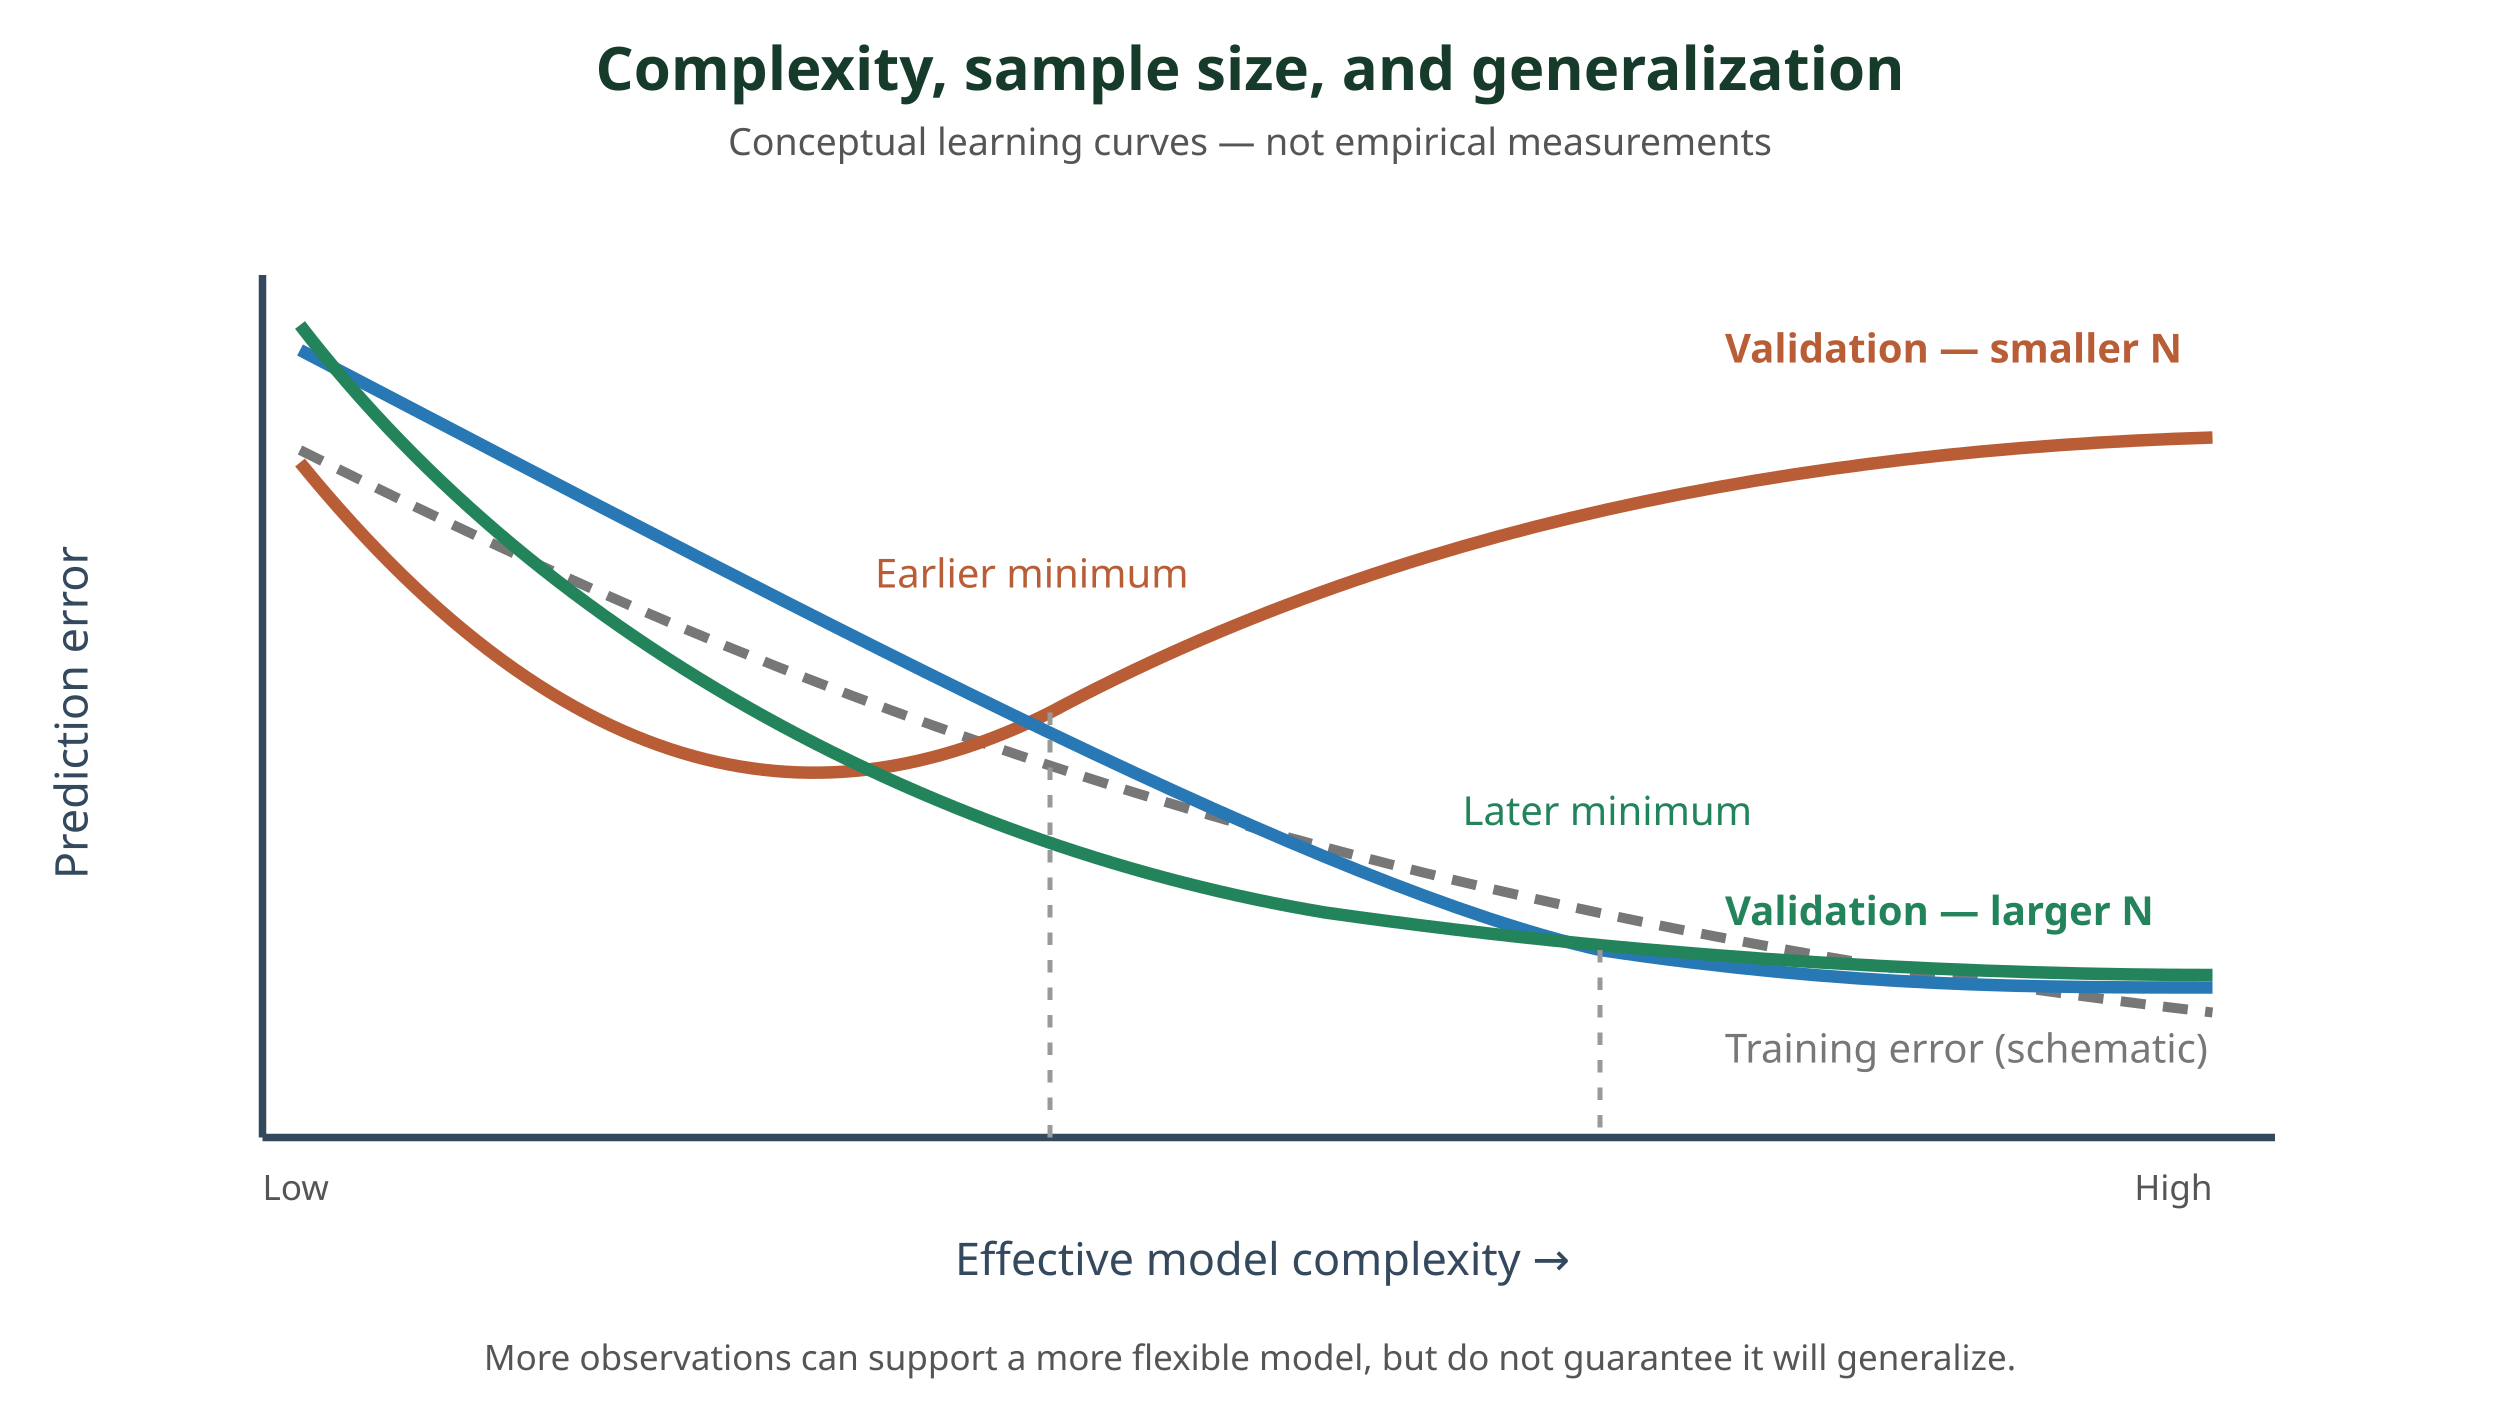
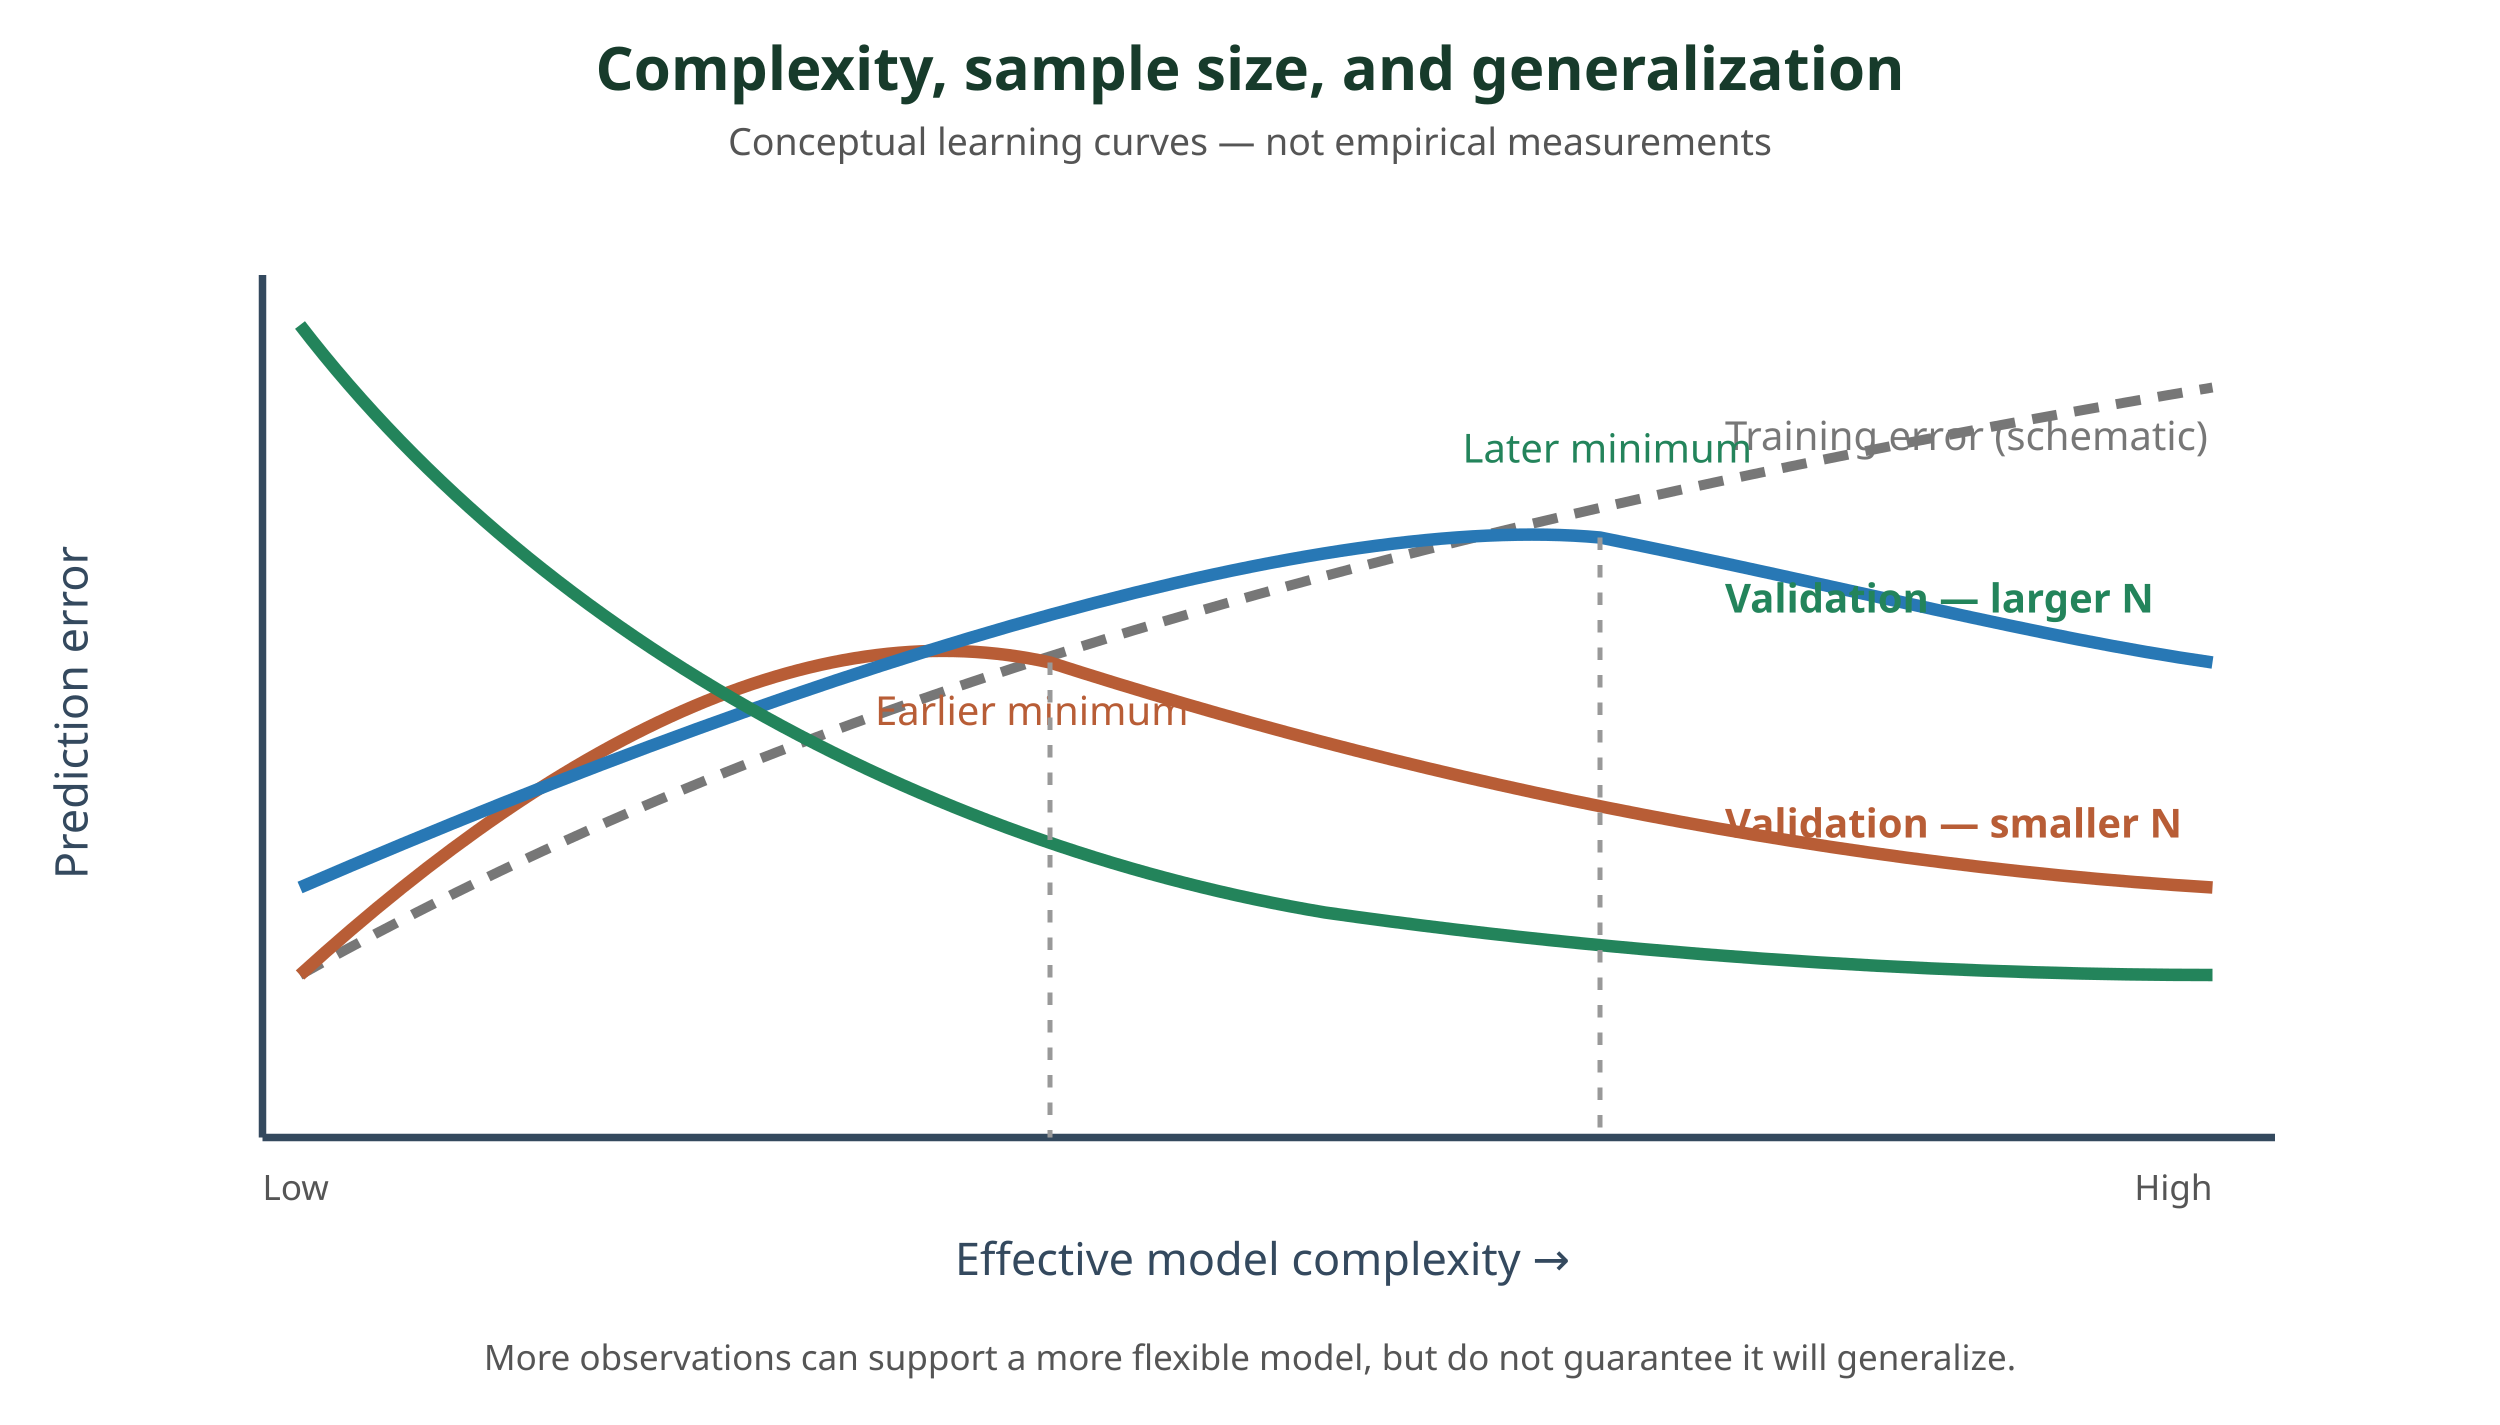
<svg xmlns="http://www.w3.org/2000/svg" viewBox="0 0 1000 570" role="img" aria-labelledby="title desc">
  <rect width="1000" height="570" fill="#fff" />
  <text x="500" y="36" text-anchor="middle" font-family="sans-serif" font-size="24" font-weight="700" fill="#173b2b">Complexity, sample size, and generalization</text>
  <text x="500" y="62" text-anchor="middle" font-family="sans-serif" font-size="15" fill="#555">Conceptual learning curves — not empirical measurements</text>
  <path d="M105 455 V110 M105 455 H910" stroke="#34495e" stroke-width="3" fill="none" />
  <text x="35" y="285" transform="rotate(-90 35 285)" text-anchor="middle" font-family="sans-serif" font-size="18" fill="#34495e">Prediction error</text>
  <text x="505" y="510" text-anchor="middle" font-family="sans-serif" font-size="18" fill="#34495e">Effective model complexity →</text>
-   <path d="M120 180 C280 260 500 360 885 405" fill="none" stroke="#777" stroke-width="4" stroke-dasharray="10 7" />
-   <path d="M120 185 C230 320 330 330 420 285 C560 210 720 180 885 175" fill="none" stroke="#b85d36" stroke-width="5" />
-   <path d="M120 140 C340 255 530 355 640 380 C740 395 815 395 885 395" fill="none" stroke="#2878b5" stroke-width="5" />
+   <path d="M120 390 C280 300 500 220 885 155" fill="none" stroke="#777" stroke-width="4" stroke-dasharray="10 7" />
+   <path d="M120 390 C230 290 330 245 420 265 C560 310 720 345 885 355" fill="none" stroke="#b85d36" stroke-width="5" />
+   <path d="M120 355 C340 260 530 205 640 215 C740 235 815 255 885 265" fill="none" stroke="#2878b5" stroke-width="5" />
  <path d="M120 130 C220 260 380 340 530 365 C670 385 800 390 885 390" fill="none" stroke="#23845b" stroke-width="5" />
  <g font-family="sans-serif" font-size="16" fill="#243746">
-     <text x="690" y="145" fill="#b85d36" font-weight="700">Validation — smaller N</text>
-     <text x="690" y="370" fill="#23845b" font-weight="700">Validation — larger N</text>
-     <text x="690" y="425" fill="#777">Training error (schematic)</text>
-     <text x="350" y="235" fill="#b85d36">Earlier minimum</text>
-     <text x="585" y="330" fill="#23845b">Later minimum</text>
+     <text x="690" y="335" fill="#b85d36" font-weight="700">Validation — smaller N</text>
+     <text x="690" y="245" fill="#23845b" font-weight="700">Validation — larger N</text>
+     <text x="690" y="180" fill="#777">Training error (schematic)</text>
+     <text x="350" y="290" fill="#b85d36">Earlier minimum</text>
+     <text x="585" y="185" fill="#23845b">Later minimum</text>
  </g>
-   <path d="M420 285 V455 M640 380 V455" stroke="#999" stroke-dasharray="5 6" stroke-width="2" />
+   <path d="M420 265 V455 M640 215 V455" stroke="#999" stroke-dasharray="5 6" stroke-width="2" />
  <g font-family="sans-serif" font-size="14" fill="#555">
    <text x="105" y="480">Low</text>
    <text x="885" y="480" text-anchor="end">High</text>
    <text x="500" y="548" text-anchor="middle">More observations can support a more flexible model, but do not guarantee it will generalize.</text>
  </g>
</svg>
